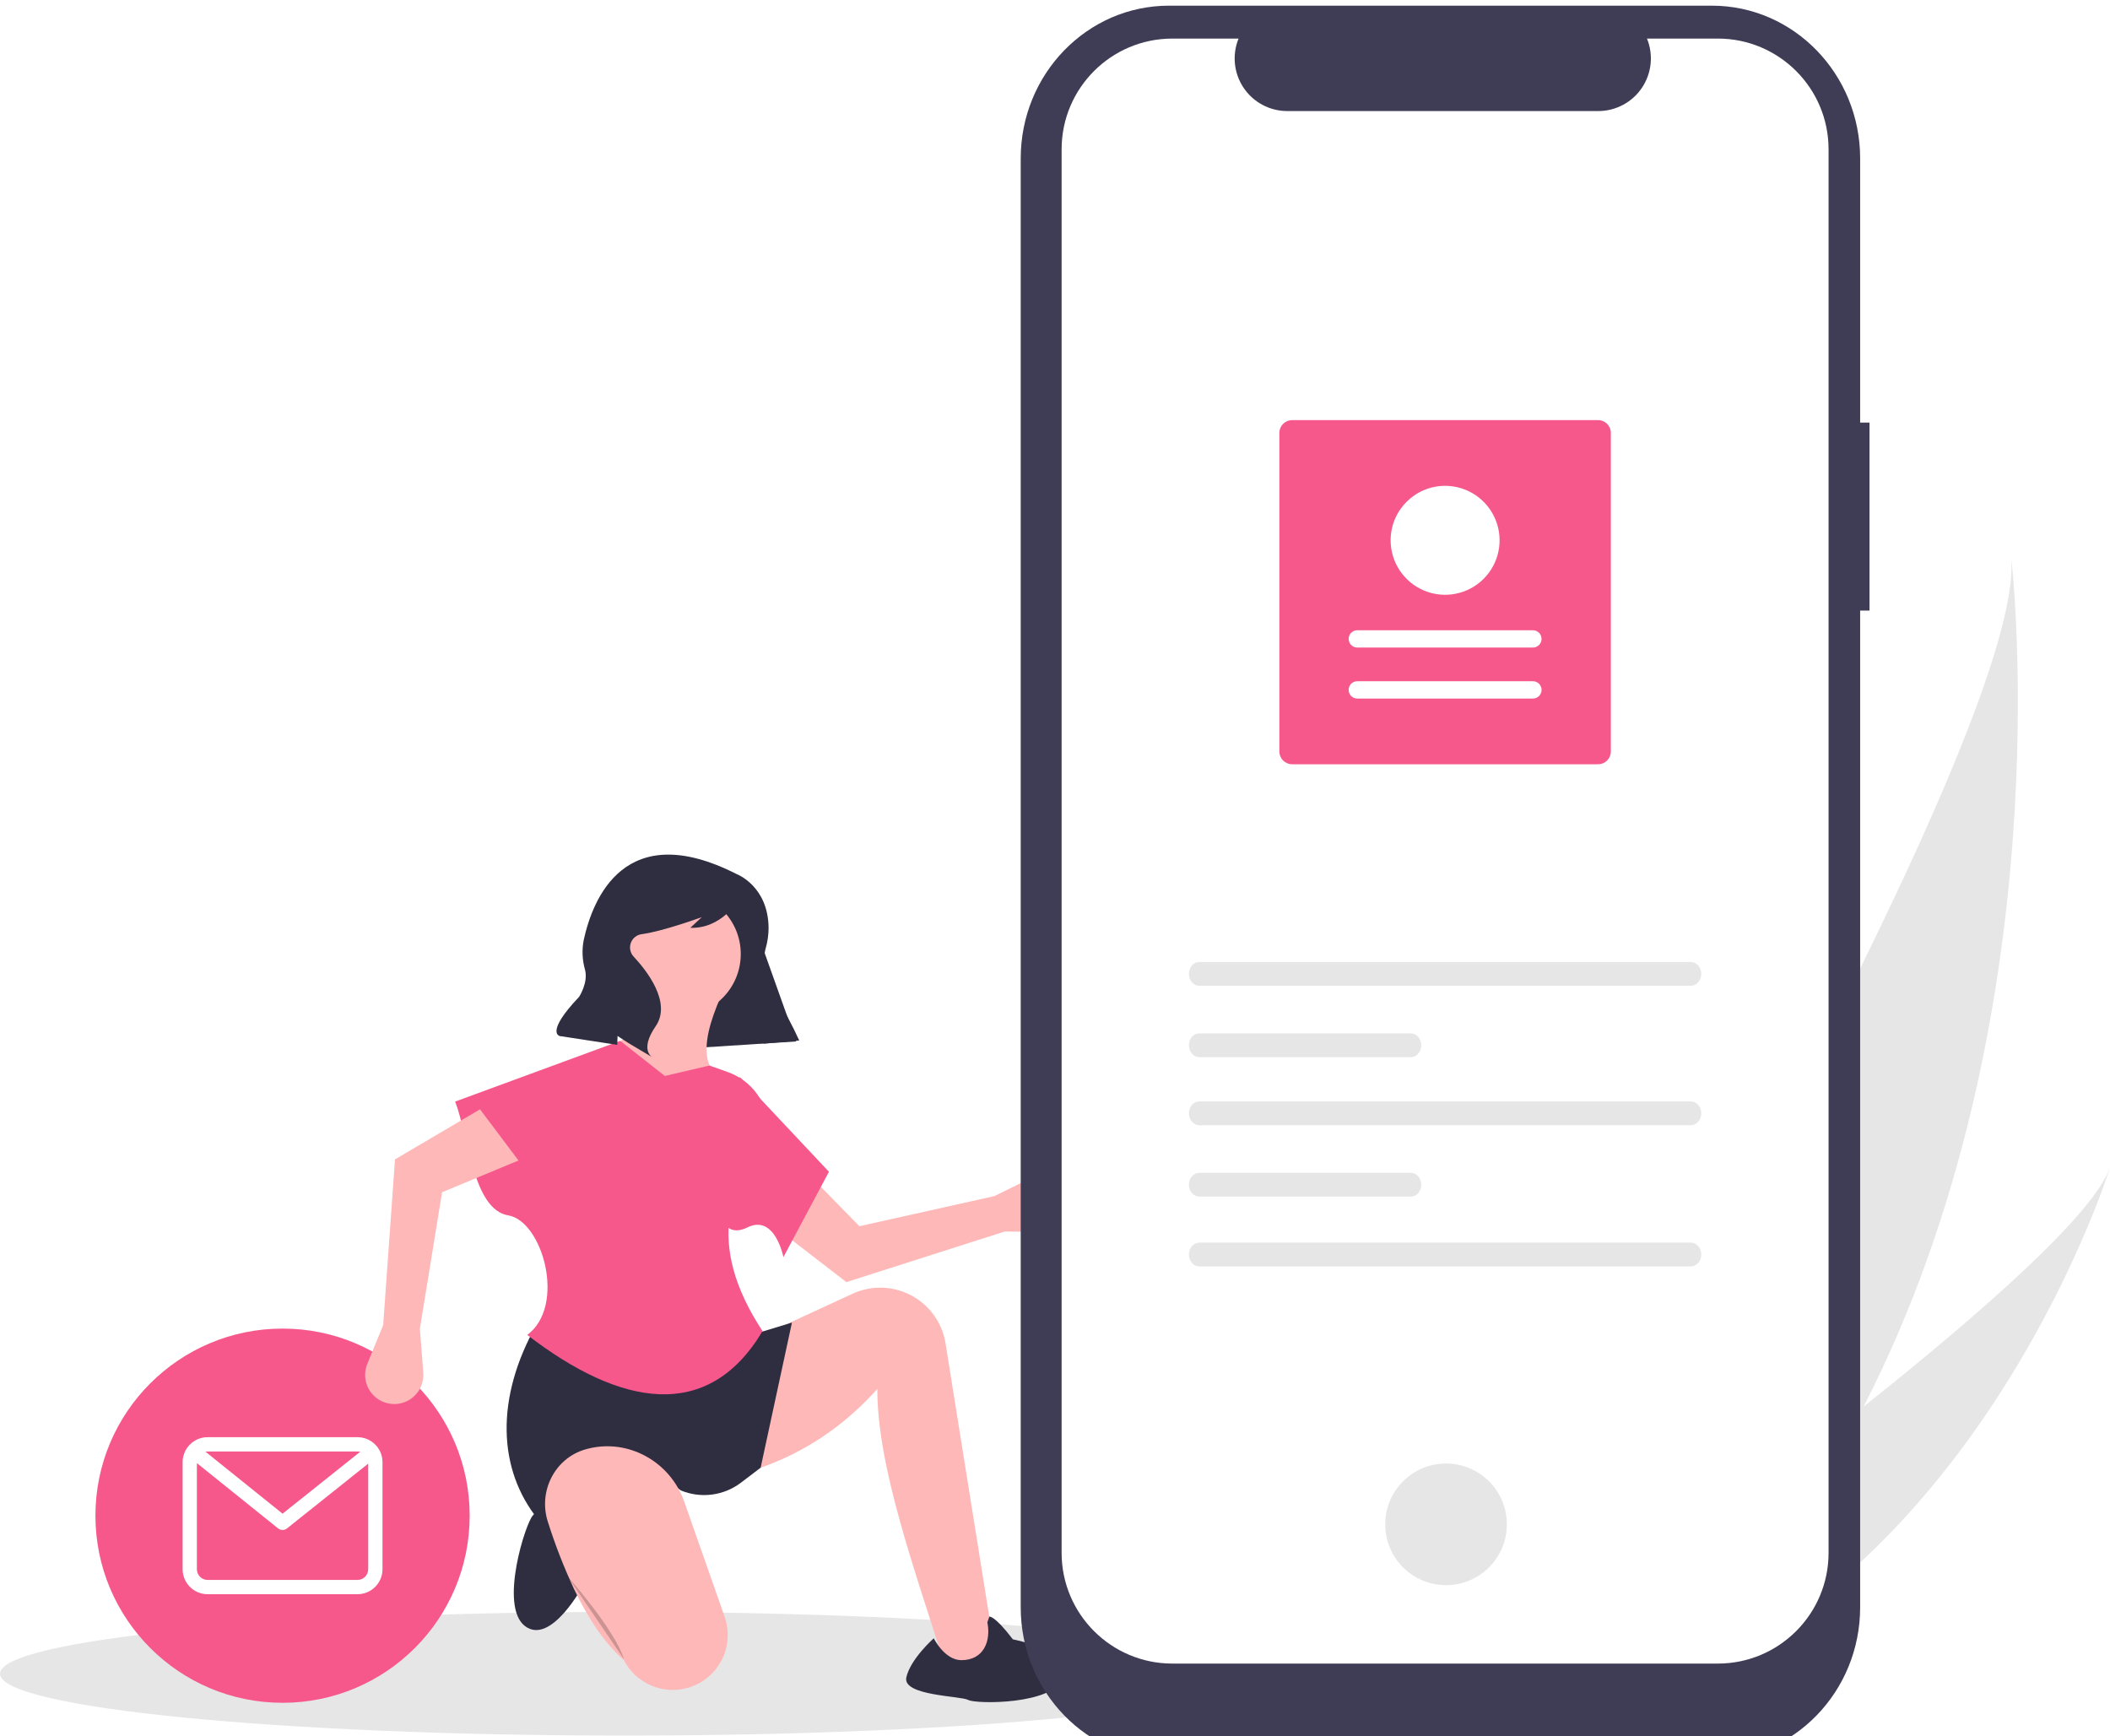
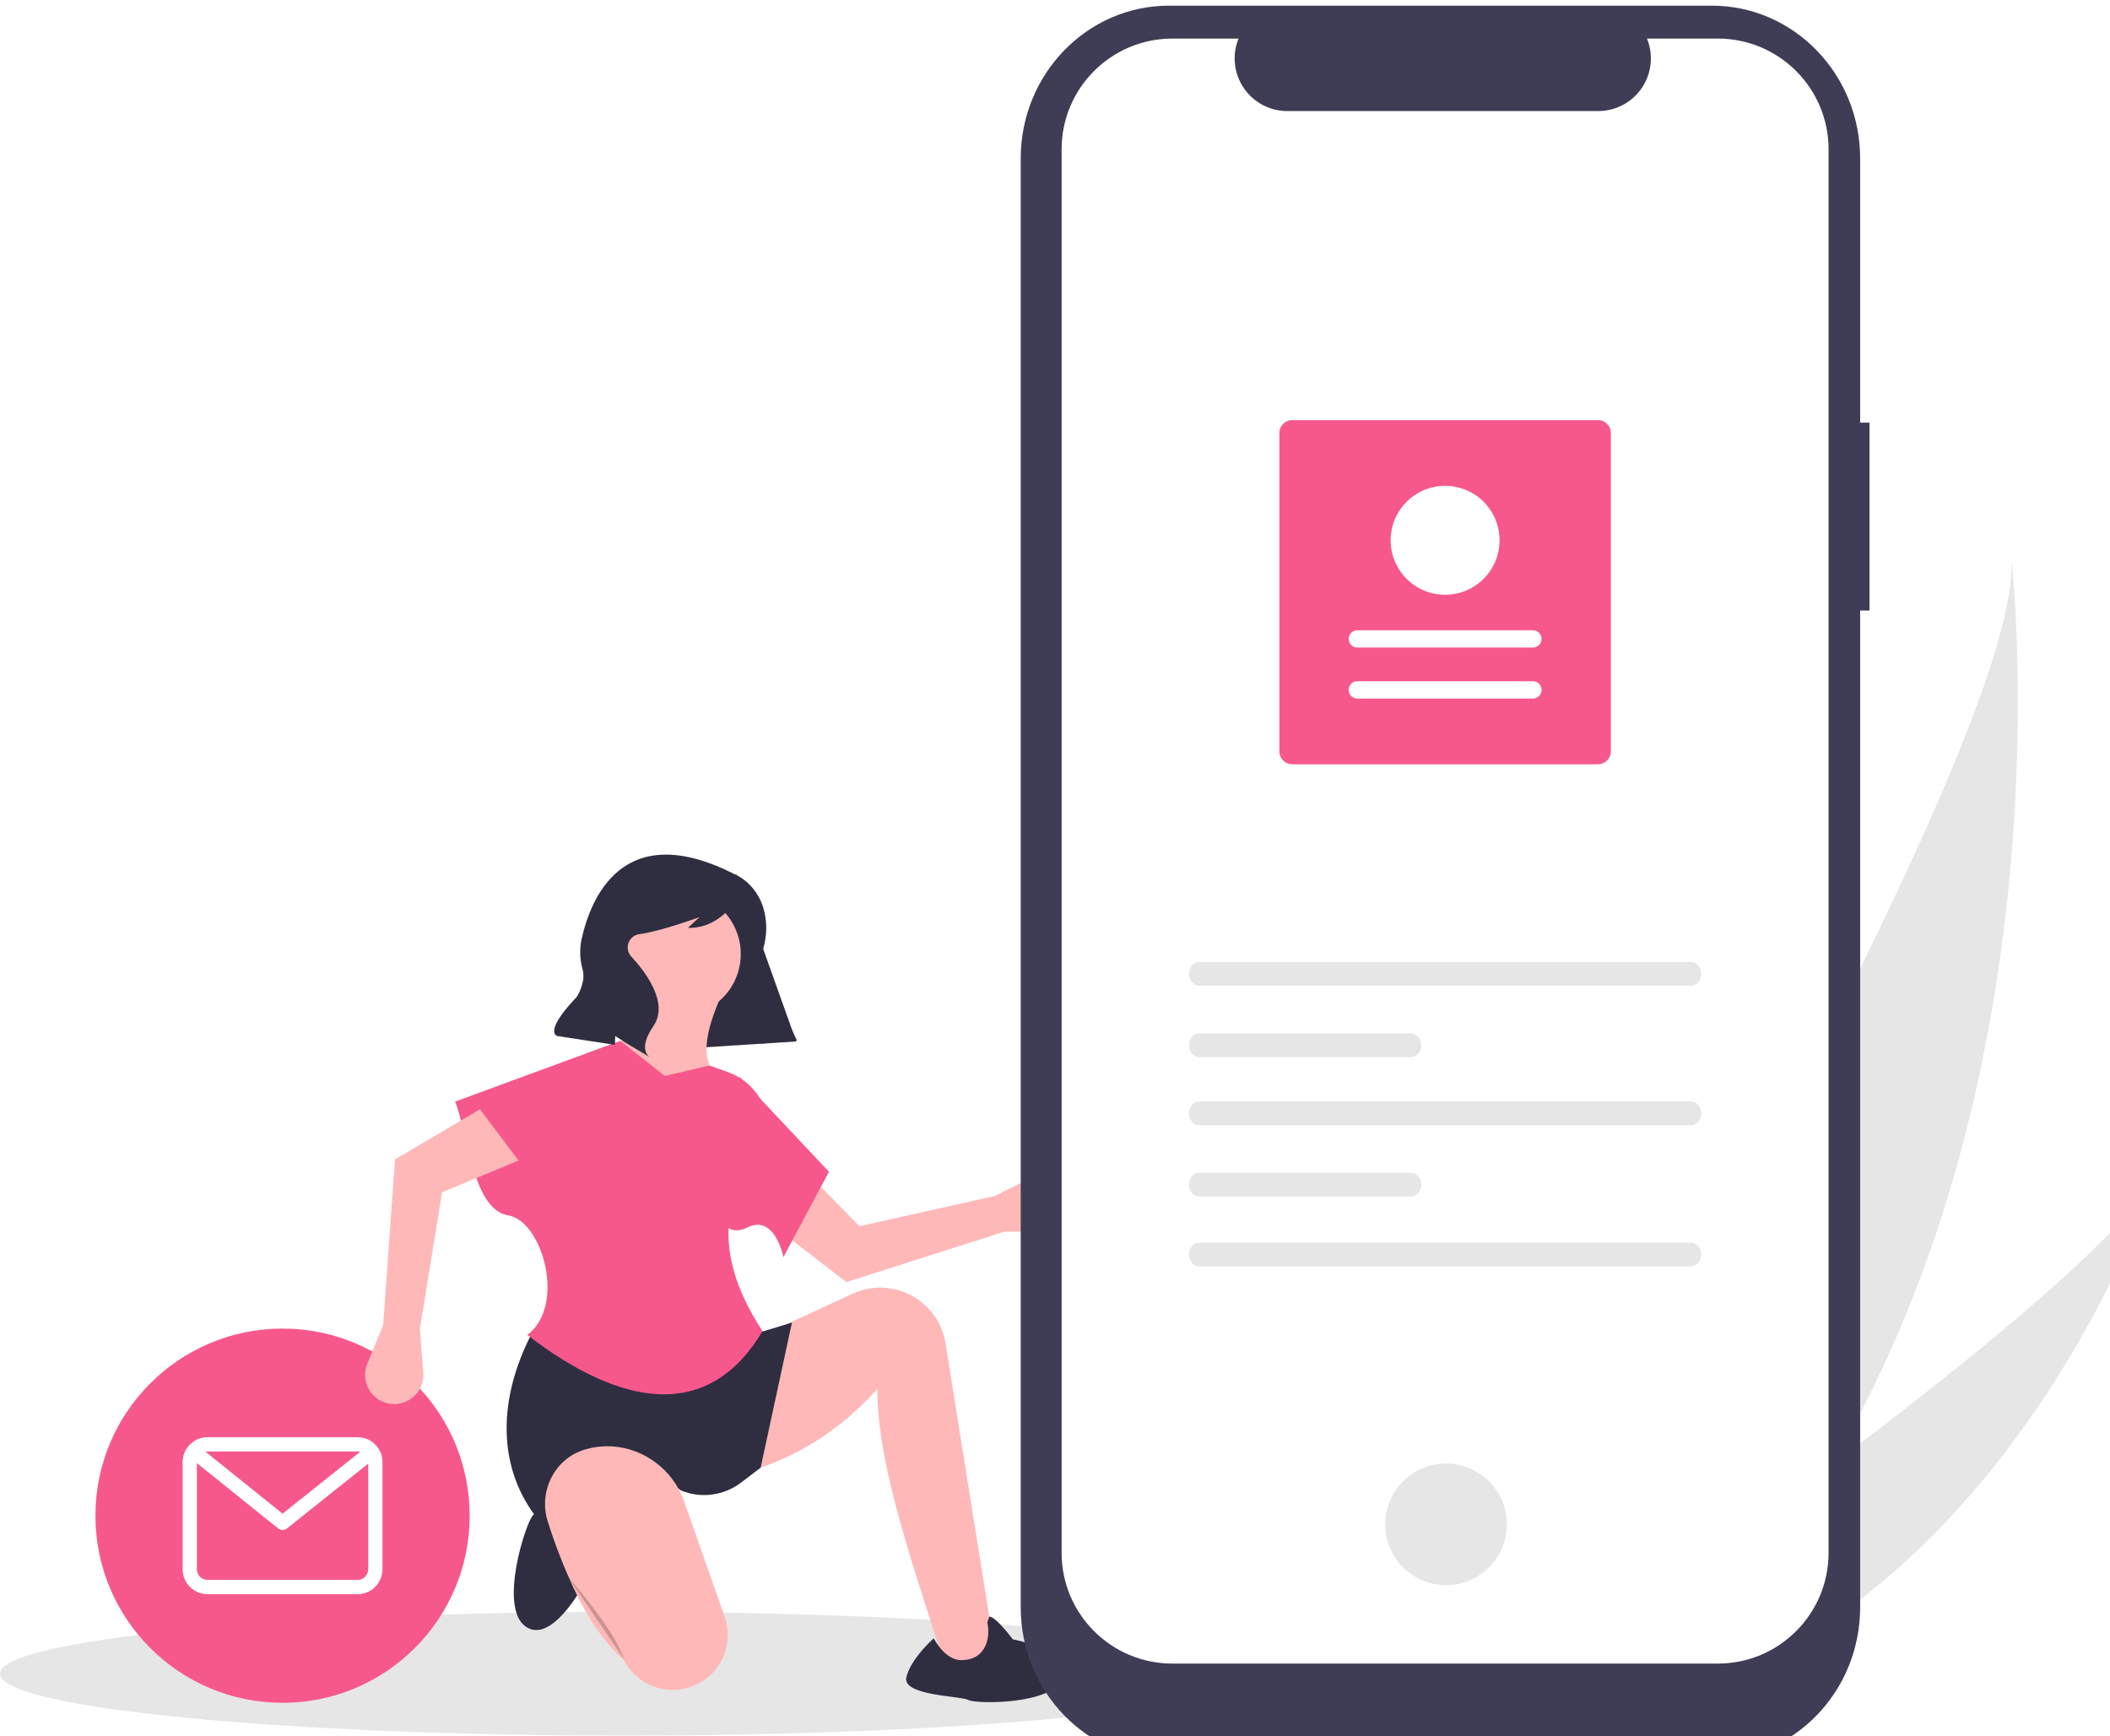
- <svg xmlns="http://www.w3.org/2000/svg" id="e8izuetzdicp1" viewBox="0 0 902.097 742.063" shape-rendering="geometricPrecision" text-rendering="geometricPrecision">
-   <g id="e8izuetzdicp2" transform="matrix(1 0 0 1 -0.000128645 0)">
-     <path id="e8izuetzdicp3" d="M945.695,680.396C927.522,715.861,904.471,750.16,875.306,781.203C874.658,781.905,874.004,782.587,873.344,783.283L804.243,750.57C804.666,749.867,805.129,749.079,805.627,748.217C835.311,697.43,1014.492,387.626,1008.83,317.459C1009.49,323.246,1030.729,514.628,945.695,680.396Z" transform="matrix(1 0 0 1 -148.951 -78.9686)" fill="rgb(230,230,230)" stroke="none" stroke-width="1" />
-     <path id="e8izuetzdicp4" d="M888.637,787.515C887.67,788.064,886.678,788.603,885.68,789.123L833.842,764.582C834.566,764.068,835.411,763.46,836.381,762.776C852.262,751.374,899.486,717.163,945.695,680.396C995.353,640.885,1043.847,598.432,1051.049,578.168C1049.586,582.814,1004.134,724.065,888.637,787.515Z" transform="matrix(1 0 0 1 -148.951 -78.9686)" fill="rgb(230,230,230)" stroke="none" stroke-width="1" />
-     <ellipse id="e8izuetzdicp5" rx="267" ry="26.436" transform="matrix(1 0 0 1 267 715.627)" fill="rgb(230,230,230)" stroke="none" stroke-width="1" />
-     <polygon id="e8izuetzdicp6" points="340.407,445.28 275.039,449.483 257.506,387.422 314.96,373.958 340.407,445.28" fill="rgb(47,46,65)" stroke="none" stroke-width="1" />
-     <path id="e8izuetzdicp7" d="M578.492,605.52L596.392,605.667C600.058,605.697,603.551,604.11,605.941,601.33C608.33,598.549,609.372,594.857,608.79,591.237L608.79,591.237C608.163,587.334,605.72,583.96,602.207,582.147C598.694,580.334,594.529,580.296,590.984,582.046L574.103,590.375L516.366,603.251L491.631,577.962L477.423,601.363L510.801,627.151Z" transform="matrix(1 0 0 1 -148.951 -78.9686)" fill="rgb(255,184,184)" stroke="none" stroke-width="1" />
-     <path id="e8izuetzdicp8" d="M575.137,790.458L554.048,794.514C539.642,749.106,524.034,706.103,524.035,672.844C503.649,695.533,478.369,708.513,448.6,712.59L451.845,662.299L476.179,649.321L513.422,632.132C516.682,630.627,520.2,629.757,523.786,629.568L523.786,629.568C538.226,628.808,550.914,639.063,553.198,653.342Z" transform="matrix(1 0 0 1 -148.951 -78.9686)" fill="rgb(255,184,184)" stroke="none" stroke-width="1" />
-     <path id="e8izuetzdicp9" d="M571.892,770.18C571.892,770.18,573.915,769.324,581.991,779.891C581.991,779.891,607.781,784.694,603.516,796.323C599.25,807.953,566.09,807.587,562.938,805.81C559.787,804.034,534.706,804.07,536.439,796.169C538.173,788.268,548.164,779.437,548.164,779.437C548.164,779.437,552.758,788.745,559.898,788.784C569.459,788.836,572.704,780.725,571.081,772.614C571.066,772.538,571.954,770.229,571.892,770.18Z" transform="matrix(1 0 0 1 -148.951 -78.9686)" fill="rgb(47,46,65)" stroke="none" stroke-width="1" />
-     <path id="e8izuetzdicp10" d="M409.611,742.522C409.611,742.522,412.771,751.159,398.545,756.363C398.545,756.363,384.591,782.782,373.389,774.207C362.188,765.631,373.812,729.696,376.811,726.87C379.81,724.045,388.262,696.759,396.267,701.319C404.272,705.88,410.492,719.734,410.492,719.734C410.492,719.734,384.717,728.011,396.91,747.169C396.91,747.169,402.226,747.528,409.611,742.522Z" transform="matrix(1 0 0 1 -148.951 -78.9686)" fill="rgb(47,46,65)" stroke="none" stroke-width="1" />
-     <circle id="e8izuetzdicp11" r="26.561" transform="matrix(1 0 0 1 290.139 407.908)" fill="rgb(255,184,184)" stroke="none" stroke-width="1" />
-     <path id="e8izuetzdicp12" d="M461.984,557.257L415.749,557.257L406.015,528.868C422.89,523.717,418.948,509.089,415.749,494.8L461.984,494.8C453.02,512.677,441.885,537.978,463.606,542.657Z" transform="matrix(1 0 0 1 -148.951 -78.9686)" fill="rgb(255,184,184)" stroke="none" stroke-width="1" />
-     <path id="e8izuetzdicp13" d="M474.151,706.506L465.745,712.894C458.391,718.484,448.625,719.757,440.083,716.24L440.083,716.24C416.008,698.194,396.372,703.602,380.87,730.84C362.276,709.855,360.22,679.461,376.815,648.104L468.878,650.132L487.534,644.454Z" transform="matrix(1 0 0 1 -148.951 -78.9686)" fill="rgb(47,46,65)" stroke="none" stroke-width="1" />
-     <path id="e8izuetzdicp14" d="M443.49,800.485L443.49,800.485C432.602,803.836,420.878,798.896,415.67,788.764C407.397,781.477,400.416,771.043,394.361,758.356C390.017,749.048,386.287,739.467,383.194,729.672C379.004,716.732,386.01,702.596,399.049,698.724Q399.63,698.552,400.226,698.399C417.632,693.93,435.507,703.969,441.457,720.927L458.758,770.235C460.875,776.268,460.443,782.902,457.563,788.61C454.682,794.317,449.601,798.605,443.49,800.485Z" transform="matrix(1 0 0 1 -148.951 -78.9686)" fill="rgb(255,184,184)" stroke="none" stroke-width="1" />
-     <path id="e8izuetzdicp15" d="M391.415,752.741C391.415,752.741,411.693,775.453,415.749,788.431" transform="matrix(1 0 0 1 -148.951 -78.9686)" opacity="0.2" fill="rgb(0,0,0)" stroke="none" stroke-width="1" />
-     <path id="e8izuetzdicp16" d="M474.962,648.104C451.656,687.252,414.175,680.381,374.381,649.727C391.163,637.179,380.87,601.059,366.27,598.625C351.172,596.109,349.357,565.233,343.558,549.957L414.127,524.001L433.188,539.007L452.25,534.546L460.065,537.319C470.481,541.015,477.496,550.804,477.647,561.855C461.633,584.991,449.778,609.671,474.962,648.104Z" transform="matrix(1 0 0 1 -148.951 -78.9686)" fill="rgb(247,88,140)" stroke="none" stroke-width="1" />
-     <path id="e8izuetzdicp17" d="M483.884,616.47C483.884,616.47,480.293,597.95,468.502,603.763C456.711,609.575,455.9,593.353,455.9,593.353L465.228,539.412L503.352,579.969Z" transform="matrix(1 0 0 1 -148.951 -78.9686)" fill="rgb(247,88,140)" stroke="none" stroke-width="1" />
-     <path id="e8izuetzdicp18" d="M463.898,452.693C463.898,452.693,477.359,457.741,477.548,475.661C477.54,478.676,477.111,481.675,476.273,484.572C475.368,487.857,474.602,494.996,480.407,504.572C484.2,510.788,487.622,517.223,490.655,523.843L490.655,523.843L475.436,525.176L473.145,499.946C472.034,487.714,469.128,475.713,464.521,464.327L464.424,464.09C464.424,464.09,457.341,476.153,444.086,475.662L448.995,471.103C448.995,471.103,432.333,477.21,423.292,478.385C421.19,478.659,419.411,480.074,418.671,482.062C417.932,484.049,418.352,486.282,419.764,487.865Q419.843,487.952,419.925,488.041C425.395,493.932,436.266,507.608,429.253,517.777C422.24,527.946,427.815,530.997,427.815,530.997L417.611,524.931L412.982,521.915L412.842,525.702L388.33,521.95C388.33,521.95,381.738,520.758,396.536,505.188C396.536,505.188,400.517,499.077,399.076,493.625C397.88,489.478,397.687,485.106,398.514,480.87C402.352,463.238,416.142,428.412,463.898,452.693Z" transform="matrix(1 0 0 1 -148.951 -78.9686)" fill="rgb(47,46,65)" stroke="none" stroke-width="1" />
-     <g id="e8izuetzdicp19">
-       <path id="e8izuetzdicp20" d="M948.228,251.914L944.228,251.914L944.228,142.369C944.228,107.354,915.843,78.969,880.828,78.969L648.741,78.969C613.726,78.969,585.341,107.354,585.341,142.369L585.341,743.343C585.341,778.357,613.726,806.743,648.741,806.743L880.827,806.743C915.842,806.743,944.227,778.357,944.227,743.343L944.227,329.89L948.227,329.89Z" transform="matrix(1 0 0 1.030698 -148.951 -78.9686)" fill="rgb(63,61,86)" stroke="none" stroke-width="1" />
-       <path id="e8izuetzdicp21" d="M883.386,95.462L853.091,95.462C855.922,102.398,855.113,110.289,850.934,116.507C846.756,122.726,839.755,126.456,832.263,126.456L699.304,126.456C691.813,126.455,684.814,122.725,680.635,116.508C676.457,110.29,675.648,102.401,678.477,95.465L650.177,95.465C624.028,95.465,602.829,116.663,602.829,142.813L602.829,742.902C602.829,769.051,624.028,790.25,650.177,790.25L883.377,790.25C909.527,790.25,930.725,769.051,930.725,742.902L930.725,742.902L930.725,742.902L930.725,142.81C930.725,116.66,909.527,95.462,883.377,95.462L883.386,95.462Z" transform="matrix(1 0 0 1 -148.951 -78.9686)" fill="rgb(255,255,255)" stroke="none" stroke-width="1" />
+ <svg xmlns="http://www.w3.org/2000/svg" id="e915i3p57j771" viewBox="0 0 902.097 742.063" shape-rendering="geometricPrecision" text-rendering="geometricPrecision">
+   <g id="e915i3p57j772" transform="matrix(1 0 0 1 -0.000128645 0)">
+     <path id="e915i3p57j773" d="M945.695,680.396C927.522,715.861,904.471,750.16,875.306,781.203C874.658,781.905,874.004,782.587,873.344,783.283L804.243,750.57C804.666,749.867,805.129,749.079,805.627,748.217C835.311,697.43,1014.492,387.626,1008.83,317.459C1009.49,323.246,1030.729,514.628,945.695,680.396Z" transform="matrix(1 0 0 1 -148.951 -78.9686)" fill="rgb(230,230,230)" stroke="none" stroke-width="1" />
+     <path id="e915i3p57j774" d="M888.637,787.515C887.67,788.064,886.678,788.603,885.68,789.123L833.842,764.582C834.566,764.068,835.411,763.46,836.381,762.776C852.262,751.374,899.486,717.163,945.695,680.396C995.353,640.885,1043.847,598.432,1051.049,578.168C1049.586,582.814,1004.134,724.065,888.637,787.515Z" transform="matrix(1.02 0 0 1 -148.951 -78.9686)" fill="rgb(230,230,230)" stroke="none" stroke-width="1" />
+     <ellipse id="e915i3p57j775" rx="267" ry="26.436" transform="matrix(1 0 0 1 267 715.627)" fill="rgb(230,230,230)" stroke="none" stroke-width="1" />
+     <polygon id="e915i3p57j776" points="340.407,445.28 275.039,449.483 257.506,387.422 314.96,373.958 340.407,445.28" fill="rgb(47,46,65)" stroke="none" stroke-width="1" />
+     <path id="e915i3p57j777" d="M578.492,605.52L596.392,605.667C600.058,605.697,603.551,604.11,605.941,601.33C608.33,598.549,609.372,594.857,608.79,591.237L608.79,591.237C608.163,587.334,605.72,583.96,602.207,582.147C598.694,580.334,594.529,580.296,590.984,582.046L574.103,590.375L516.366,603.251L491.631,577.962L477.423,601.363L510.801,627.151Z" transform="matrix(1 0 0 1 -148.951 -78.9686)" fill="rgb(255,184,184)" stroke="none" stroke-width="1" />
+     <path id="e915i3p57j778" d="M575.137,790.458L554.048,794.514C539.642,749.106,524.034,706.103,524.035,672.844C503.649,695.533,478.369,708.513,448.6,712.59L451.845,662.299L476.179,649.321L513.422,632.132C516.682,630.627,520.2,629.757,523.786,629.568L523.786,629.568C538.226,628.808,550.914,639.063,553.198,653.342Z" transform="matrix(1 0 0 1 -148.951 -78.9686)" fill="rgb(255,184,184)" stroke="none" stroke-width="1" />
+     <path id="e915i3p57j779" d="M571.892,770.18C571.892,770.18,573.915,769.324,581.991,779.891C581.991,779.891,607.781,784.694,603.516,796.323C599.25,807.953,566.09,807.587,562.938,805.81C559.787,804.034,534.706,804.07,536.439,796.169C538.173,788.268,548.164,779.437,548.164,779.437C548.164,779.437,552.758,788.745,559.898,788.784C569.459,788.836,572.704,780.725,571.081,772.614C571.066,772.538,571.954,770.229,571.892,770.18Z" transform="matrix(1 0 0 1 -148.951 -78.9686)" fill="rgb(47,46,65)" stroke="none" stroke-width="1" />
+     <path id="e915i3p57j7710" d="M409.611,742.522C409.611,742.522,412.771,751.159,398.545,756.363C398.545,756.363,384.591,782.782,373.389,774.207C362.188,765.631,373.812,729.696,376.811,726.87C379.81,724.045,388.262,696.759,396.267,701.319C404.272,705.88,410.492,719.734,410.492,719.734C410.492,719.734,384.717,728.011,396.91,747.169C396.91,747.169,402.226,747.528,409.611,742.522Z" transform="matrix(1 0 0 1 -148.951 -78.9686)" fill="rgb(47,46,65)" stroke="none" stroke-width="1" />
+     <circle id="e915i3p57j7711" r="26.561" transform="matrix(1 0 0 1 290.139 407.908)" fill="rgb(255,184,184)" stroke="none" stroke-width="1" />
+     <path id="e915i3p57j7712" d="M461.984,557.257L415.749,557.257L406.015,528.868C422.89,523.717,418.948,509.089,415.749,494.8L461.984,494.8C453.02,512.677,441.885,537.978,463.606,542.657Z" transform="matrix(1 0 0 1 -148.951 -78.9686)" fill="rgb(255,184,184)" stroke="none" stroke-width="1" />
+     <path id="e915i3p57j7713" d="M474.151,706.506L465.745,712.894C458.391,718.484,448.625,719.757,440.083,716.24L440.083,716.24C416.008,698.194,396.372,703.602,380.87,730.84C362.276,709.855,360.22,679.461,376.815,648.104L468.878,650.132L487.534,644.454Z" transform="matrix(1 0 0 1 -148.951 -78.9686)" fill="rgb(47,46,65)" stroke="none" stroke-width="1" />
+     <path id="e915i3p57j7714" d="M443.49,800.485L443.49,800.485C432.602,803.836,420.878,798.896,415.67,788.764C407.397,781.477,400.416,771.043,394.361,758.356C390.017,749.048,386.287,739.467,383.194,729.672C379.004,716.732,386.01,702.596,399.049,698.724Q399.63,698.552,400.226,698.399C417.632,693.93,435.507,703.969,441.457,720.927L458.758,770.235C460.875,776.268,460.443,782.902,457.563,788.61C454.682,794.317,449.601,798.605,443.49,800.485Z" transform="matrix(1 0 0 1 -148.951 -78.9686)" fill="rgb(255,184,184)" stroke="none" stroke-width="1" />
+     <path id="e915i3p57j7715" d="M391.415,752.741C391.415,752.741,411.693,775.453,415.749,788.431" transform="matrix(1 0 0 1 -148.951 -78.9686)" opacity="0.2" fill="rgb(0,0,0)" stroke="none" stroke-width="1" />
+     <path id="e915i3p57j7716" d="M474.962,648.104C451.656,687.252,414.175,680.381,374.381,649.727C391.163,637.179,380.87,601.059,366.27,598.625C351.172,596.109,349.357,565.233,343.558,549.957L414.127,524.001L433.188,539.007L452.25,534.546L460.065,537.319C470.481,541.015,477.496,550.804,477.647,561.855C461.633,584.991,449.778,609.671,474.962,648.104Z" transform="matrix(1 0 0 1 -148.951 -78.9686)" fill="rgb(247,88,140)" stroke="none" stroke-width="1" />
+     <path id="e915i3p57j7717" d="M483.884,616.47C483.884,616.47,480.293,597.95,468.502,603.763C456.711,609.575,455.9,593.353,455.9,593.353L465.228,539.412L503.352,579.969Z" transform="matrix(1 0 0 1 -148.951 -78.9686)" fill="rgb(247,88,140)" stroke="none" stroke-width="1" />
+     <path id="e915i3p57j7718" d="M463.898,452.693C463.898,452.693,477.359,457.741,477.548,475.661C477.54,478.676,477.111,481.675,476.273,484.572C475.368,487.857,474.602,494.996,480.407,504.572C484.2,510.788,487.622,517.223,490.655,523.843L490.655,523.843L475.436,525.176L473.145,499.946C472.034,487.714,469.128,475.713,464.521,464.327L464.424,464.09C464.424,464.09,457.341,476.153,444.086,475.662L448.995,471.103C448.995,471.103,432.333,477.21,423.292,478.385C421.19,478.659,419.411,480.074,418.671,482.062C417.932,484.049,418.352,486.282,419.764,487.865Q419.843,487.952,419.925,488.041C425.395,493.932,436.266,507.608,429.253,517.777C422.24,527.946,427.815,530.997,427.815,530.997L417.611,524.931L412.982,521.915L412.842,525.702L388.33,521.95C388.33,521.95,381.738,520.758,396.536,505.188C396.536,505.188,400.517,499.077,399.076,493.625C397.88,489.478,397.687,485.106,398.514,480.87C402.352,463.238,416.142,428.412,463.898,452.693Z" transform="matrix(1 0 0 1 -149.95 -78.9686)" fill="rgb(47,46,65)" stroke="none" stroke-width="1" />
+     <g id="e915i3p57j7719">
+       <path id="e915i3p57j7720" d="M948.228,251.914L944.228,251.914L944.228,142.369C944.228,107.354,915.843,78.969,880.828,78.969L648.741,78.969C613.726,78.969,585.341,107.354,585.341,142.369L585.341,743.343C585.341,778.357,613.726,806.743,648.741,806.743L880.827,806.743C915.842,806.743,944.227,778.357,944.227,743.343L944.227,329.89L948.227,329.89Z" transform="matrix(1 0 0 1.030698 -148.951 -78.9686)" fill="rgb(63,61,86)" stroke="none" stroke-width="1" />
+       <path id="e915i3p57j7721" d="M883.386,95.462L853.091,95.462C855.922,102.398,855.113,110.289,850.934,116.507C846.756,122.726,839.755,126.456,832.263,126.456L699.304,126.456C691.813,126.455,684.814,122.725,680.635,116.508C676.457,110.29,675.648,102.401,678.477,95.465L650.177,95.465C624.028,95.465,602.829,116.663,602.829,142.813L602.829,742.902C602.829,769.051,624.028,790.25,650.177,790.25L883.377,790.25C909.527,790.25,930.725,769.051,930.725,742.902L930.725,742.902L930.725,742.902L930.725,142.81C930.725,116.66,909.527,95.462,883.377,95.462L883.386,95.462Z" transform="matrix(1 0 0 1 -148.951 -78.9686)" fill="rgb(255,255,255)" stroke="none" stroke-width="1" />
    </g>
-     <circle id="e8izuetzdicp22" r="26" transform="matrix(1 0 0 1 618.231 651.746)" fill="rgb(230,230,230)" stroke="none" stroke-width="1" />
-     <path id="e8izuetzdicp23" d="M661.706,490.267C659.248,490.267,657.248,492.55,657.248,495.355C657.248,498.16,659.248,500.443,661.706,500.443L871.848,500.443C874.306,500.443,876.306,498.16,876.306,495.355C876.306,492.55,874.306,490.267,871.848,490.267Z" transform="matrix(1 0 0 1 -148.951 -78.9686)" fill="rgb(230,230,230)" stroke="none" stroke-width="1" />
-     <path id="e8izuetzdicp24" d="M661.706,610.267C659.248,610.267,657.248,612.55,657.248,615.355C657.248,618.16,659.248,620.443,661.706,620.443L871.848,620.443C874.306,620.443,876.306,618.16,876.306,615.355C876.306,612.55,874.306,610.267,871.848,610.267Z" transform="matrix(1 0 0 1 -148.951 -78.9686)" fill="rgb(230,230,230)" stroke="none" stroke-width="1" />
-     <path id="e8izuetzdicp25" d="M661.706,520.794C659.248,520.794,657.248,523.077,657.248,525.882C657.248,528.687,659.248,530.97,661.706,530.97L752.131,530.97C754.588,530.97,756.588,528.687,756.588,525.882C756.588,523.077,754.588,520.794,752.131,520.794Z" transform="matrix(1 0 0 1 -148.951 -78.9686)" fill="rgb(230,230,230)" stroke="none" stroke-width="1" />
-     <path id="e8izuetzdicp26" d="M661.706,549.893C659.248,549.893,657.248,552.175,657.248,554.98C657.248,557.786,659.248,560.068,661.706,560.068L871.848,560.068C874.306,560.068,876.306,557.786,876.306,554.98C876.306,552.175,874.306,549.893,871.848,549.893Z" transform="matrix(1 0 0 1 -148.951 -78.9686)" fill="rgb(230,230,230)" stroke="none" stroke-width="1" />
-     <path id="e8izuetzdicp27" d="M661.706,580.42C659.248,580.42,657.248,582.703,657.248,585.508C657.248,588.313,659.248,590.596,661.706,590.596L752.131,590.596C754.588,590.596,756.588,588.313,756.588,585.508C756.588,582.703,754.588,580.42,752.131,580.42Z" transform="matrix(1 0 0 1 -148.951 -78.9686)" fill="rgb(230,230,230)" stroke="none" stroke-width="1" />
-     <path id="e8izuetzdicp28" d="M701.377,258.596L832.19,258.596C835.199,258.599,837.637,261.038,837.641,264.046L837.641,400.283C837.637,403.292,835.199,405.73,832.19,405.734L701.377,405.734C698.368,405.73,695.93,403.292,695.926,400.283L695.926,264.046C695.93,261.038,698.368,258.599,701.377,258.596Z" transform="matrix(1 0 0 1 -148.951 -78.9686)" fill="rgb(247,88,140)" stroke="none" stroke-width="1" />
-     <path id="e8izuetzdicp29" d="M804.317,377.639C805.64,377.641,806.864,376.937,807.526,375.791C808.189,374.645,808.189,373.233,807.526,372.087C806.864,370.941,805.64,370.236,804.317,370.238L729.251,370.238C727.927,370.236,726.703,370.941,726.041,372.087C725.378,373.233,725.378,374.645,726.041,375.791C726.703,376.937,727.927,377.641,729.251,377.639Z" transform="matrix(1 0 0 1 -148.951 -78.9686)" fill="rgb(255,255,255)" stroke="none" stroke-width="1" />
-     <path id="e8izuetzdicp30" d="M804.317,355.837C806.36,355.837,808.017,354.18,808.017,352.137C808.017,350.093,806.36,348.436,804.317,348.436L729.251,348.436C727.929,348.436,726.707,349.141,726.046,350.286C725.385,351.431,725.385,352.842,726.046,353.987C726.707,355.132,727.929,355.837,729.251,355.837Z" transform="matrix(1 0 0 1 -148.951 -78.9686)" fill="rgb(255,255,255)" stroke="none" stroke-width="1" />
-     <g id="e8izuetzdicp31">
-       <circle id="e8izuetzdicp32" r="80" transform="matrix(1 0 0 1 120.802 648.051)" fill="rgb(247,88,140)" stroke="none" stroke-width="1" />
-       <path id="e8izuetzdicp33" d="M301.799,693.448L237.708,693.448C231.811,693.455,227.033,698.233,227.026,704.13L227.026,749.909C227.033,755.805,231.811,760.584,237.708,760.591L301.799,760.591C307.695,760.584,312.474,755.805,312.481,749.909L312.481,704.13C312.474,698.233,307.695,693.455,301.799,693.448ZM301.799,699.552C302.181,699.553,302.562,699.603,302.932,699.7L269.761,726.161L236.783,699.646C237.087,699.583,237.397,699.552,237.708,699.552ZM301.799,754.487L237.708,754.487C235.181,754.484,233.133,752.436,233.13,749.909L233.13,704.541L267.841,732.45C268.954,733.345,270.54,733.348,271.657,732.457L306.377,704.76L306.377,749.909C306.374,752.436,304.326,754.484,301.799,754.487Z" transform="matrix(1 0 0 1 -148.951 -78.9686)" fill="rgb(255,255,255)" stroke="none" stroke-width="1" />
+     <circle id="e915i3p57j7722" r="26" transform="matrix(1 0 0 1 618.231 651.746)" fill="rgb(230,230,230)" stroke="none" stroke-width="1" />
+     <path id="e915i3p57j7723" d="M661.706,490.267C659.248,490.267,657.248,492.55,657.248,495.355C657.248,498.16,659.248,500.443,661.706,500.443L871.848,500.443C874.306,500.443,876.306,498.16,876.306,495.355C876.306,492.55,874.306,490.267,871.848,490.267Z" transform="matrix(1 0 0 1 -148.951 -78.9686)" fill="rgb(230,230,230)" stroke="none" stroke-width="1" />
+     <path id="e915i3p57j7724" d="M661.706,610.267C659.248,610.267,657.248,612.55,657.248,615.355C657.248,618.16,659.248,620.443,661.706,620.443L871.848,620.443C874.306,620.443,876.306,618.16,876.306,615.355C876.306,612.55,874.306,610.267,871.848,610.267Z" transform="matrix(1 0 0 1 -148.951 -78.9686)" fill="rgb(230,230,230)" stroke="none" stroke-width="1" />
+     <path id="e915i3p57j7725" d="M661.706,520.794C659.248,520.794,657.248,523.077,657.248,525.882C657.248,528.687,659.248,530.97,661.706,530.97L752.131,530.97C754.588,530.97,756.588,528.687,756.588,525.882C756.588,523.077,754.588,520.794,752.131,520.794Z" transform="matrix(1 0 0 1 -148.951 -78.9686)" fill="rgb(230,230,230)" stroke="none" stroke-width="1" />
+     <path id="e915i3p57j7726" d="M661.706,549.893C659.248,549.893,657.248,552.175,657.248,554.98C657.248,557.786,659.248,560.068,661.706,560.068L871.848,560.068C874.306,560.068,876.306,557.786,876.306,554.98C876.306,552.175,874.306,549.893,871.848,549.893Z" transform="matrix(1 0 0 1 -148.951 -78.9686)" fill="rgb(230,230,230)" stroke="none" stroke-width="1" />
+     <path id="e915i3p57j7727" d="M661.706,580.42C659.248,580.42,657.248,582.703,657.248,585.508C657.248,588.313,659.248,590.596,661.706,590.596L752.131,590.596C754.588,590.596,756.588,588.313,756.588,585.508C756.588,582.703,754.588,580.42,752.131,580.42Z" transform="matrix(1 0 0 1 -148.951 -78.9686)" fill="rgb(230,230,230)" stroke="none" stroke-width="1" />
+     <g id="e915i3p57j7728">
+       <path id="e915i3p57j7729" d="M701.377,258.596L832.19,258.596C835.199,258.599,837.637,261.038,837.641,264.046L837.641,400.283C837.637,403.292,835.199,405.73,832.19,405.734L701.377,405.734C698.368,405.73,695.93,403.292,695.926,400.283L695.926,264.046C695.93,261.038,698.368,258.599,701.377,258.596Z" transform="matrix(1 0 0 1 -148.951 -78.9686)" fill="rgb(247,88,140)" stroke="none" stroke-width="1" />
+       <path id="e915i3p57j7730" d="M804.317,377.639C805.64,377.641,806.864,376.937,807.526,375.791C808.189,374.645,808.189,373.233,807.526,372.087C806.864,370.941,805.64,370.236,804.317,370.238L729.251,370.238C727.927,370.236,726.703,370.941,726.041,372.087C725.378,373.233,725.378,374.645,726.041,375.791C726.703,376.937,727.927,377.641,729.251,377.639Z" transform="matrix(1 0 0 1 -148.951 -78.9686)" fill="rgb(255,255,255)" stroke="none" stroke-width="1" />
+       <path id="e915i3p57j7731" d="M804.317,355.837C806.36,355.837,808.017,354.18,808.017,352.137C808.017,350.093,806.36,348.436,804.317,348.436L729.251,348.436C727.929,348.436,726.707,349.141,726.046,350.286C725.385,351.431,725.385,352.842,726.046,353.987C726.707,355.132,727.929,355.837,729.251,355.837Z" transform="matrix(1 0 0 1 -148.951 -78.9686)" fill="rgb(255,255,255)" stroke="none" stroke-width="1" />
+       <path id="e915i3p57j7732" d="M766.783,286.69C776.204,286.69,784.698,292.365,788.303,301.069C791.908,309.773,789.915,319.792,783.254,326.453C776.592,333.115,766.573,335.108,757.87,331.502C749.166,327.897,743.491,319.404,743.491,309.983C743.505,297.125,753.925,286.705,766.783,286.69Z" transform="matrix(1 0 0 1 -148.951 -78.9686)" fill="rgb(255,255,255)" stroke="none" stroke-width="1" />
    </g>
-     <path id="e8izuetzdicp34" d="M766.783,286.69C776.204,286.69,784.698,292.365,788.303,301.069C791.908,309.773,789.915,319.792,783.254,326.453C776.592,333.115,766.573,335.108,757.87,331.502C749.166,327.897,743.491,319.404,743.491,309.983C743.505,297.125,753.925,286.705,766.783,286.69Z" transform="matrix(1 0 0 1 -148.951 -78.9686)" fill="rgb(255,255,255)" stroke="none" stroke-width="1" />
-     <path id="e8izuetzdicp35" d="M312.768,645.555L305.981,662.12C304.591,665.512,304.766,669.345,306.46,672.596C308.154,675.847,311.195,678.187,314.772,678.992L314.772,678.992C318.629,679.859,322.669,678.844,325.657,676.256C328.646,673.668,330.228,669.815,329.921,665.874L328.459,647.107L337.954,588.719L370.623,575.15L354.175,553.265L317.833,574.673Z" transform="matrix(1 0 0 1 -148.951 -78.9686)" fill="rgb(255,184,184)" stroke="none" stroke-width="1" />
+     <g id="e915i3p57j7733">
+       <circle id="e915i3p57j7734" r="80" transform="matrix(1 0 0 1 120.802 648.051)" fill="rgb(247,88,140)" stroke="none" stroke-width="1" />
+       <path id="e915i3p57j7735" d="M301.799,693.448L237.708,693.448C231.811,693.455,227.033,698.233,227.026,704.13L227.026,749.909C227.033,755.805,231.811,760.584,237.708,760.591L301.799,760.591C307.695,760.584,312.474,755.805,312.481,749.909L312.481,704.13C312.474,698.233,307.695,693.455,301.799,693.448ZM301.799,699.552C302.181,699.553,302.562,699.603,302.932,699.7L269.761,726.161L236.783,699.646C237.087,699.583,237.397,699.552,237.708,699.552ZM301.799,754.487L237.708,754.487C235.181,754.484,233.133,752.436,233.13,749.909L233.13,704.541L267.841,732.45C268.954,733.345,270.54,733.348,271.657,732.457L306.377,704.76L306.377,749.909C306.374,752.436,304.326,754.484,301.799,754.487Z" transform="matrix(1 0 0 1 -148.951 -78.9686)" fill="rgb(255,255,255)" stroke="none" stroke-width="1" />
+     </g>
+     <path id="e915i3p57j7736" d="M312.768,645.555L305.981,662.12C304.591,665.512,304.766,669.345,306.46,672.596C308.154,675.847,311.195,678.187,314.772,678.992L314.772,678.992C318.629,679.859,322.669,678.844,325.657,676.256C328.646,673.668,330.228,669.815,329.921,665.874L328.459,647.107L337.954,588.719L370.623,575.15L354.175,553.265L317.833,574.673Z" transform="matrix(1 0 0 1 -148.951 -78.9686)" fill="rgb(255,184,184)" stroke="none" stroke-width="1" />
  </g>
</svg>
